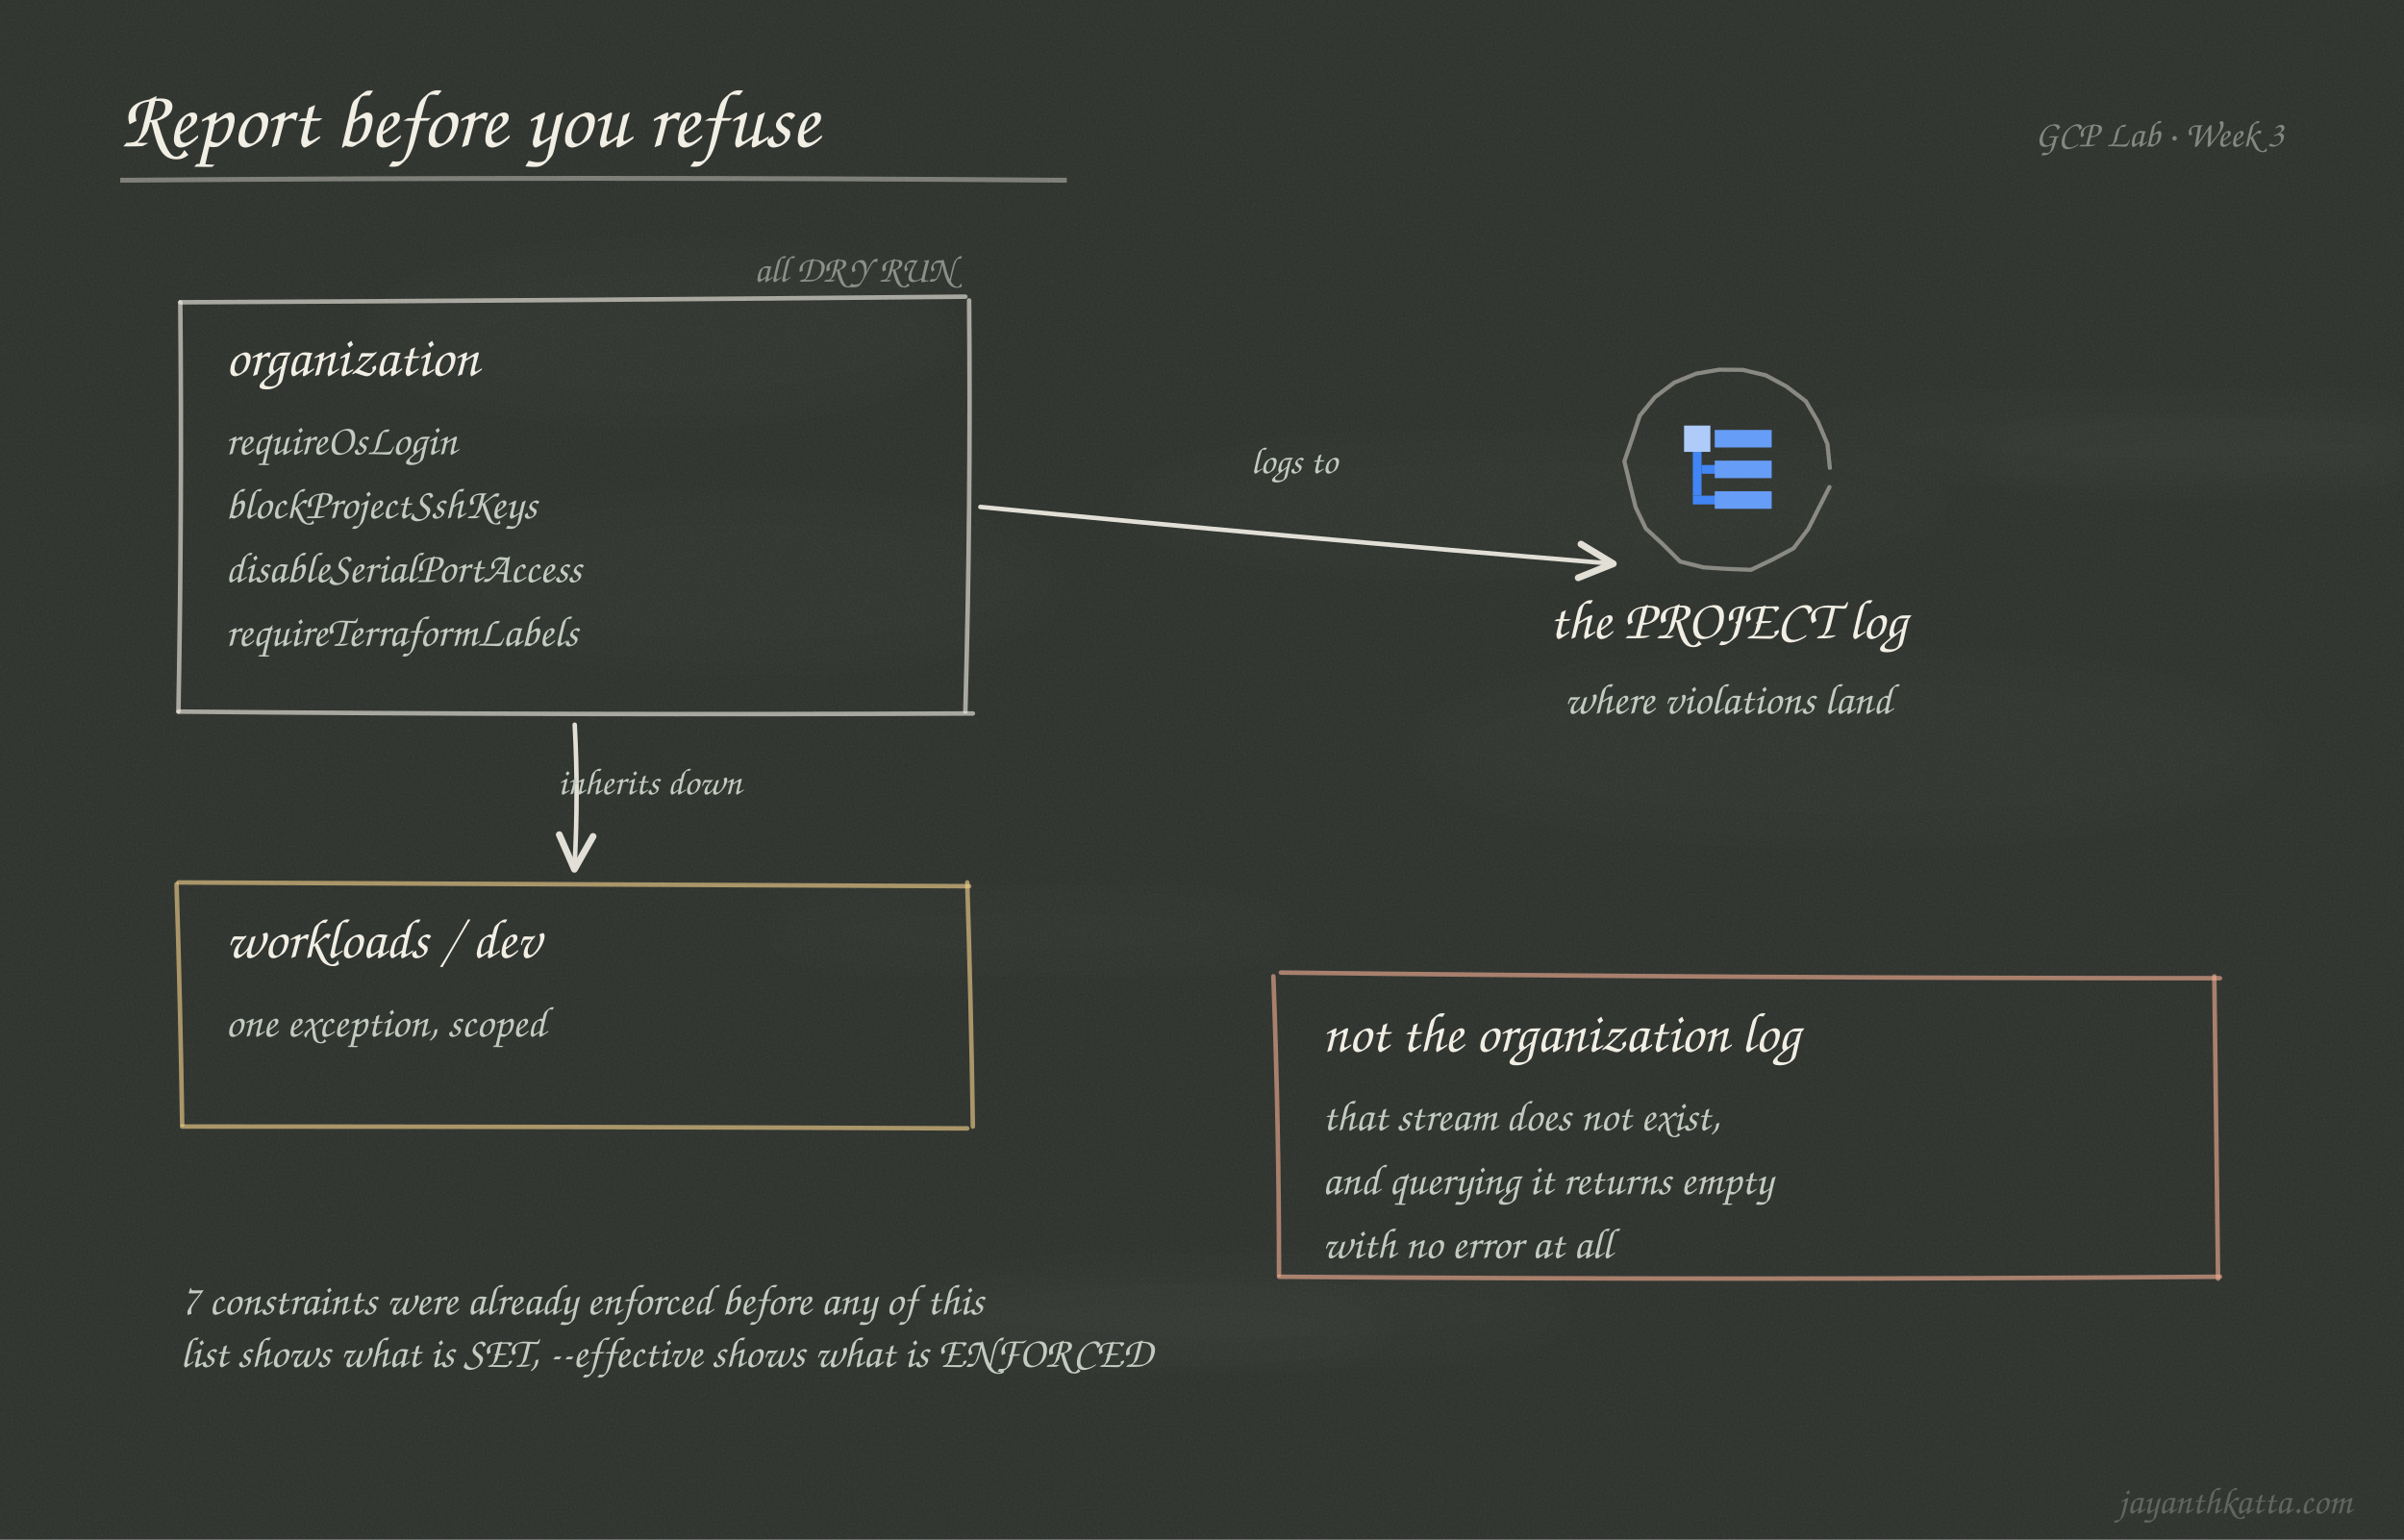
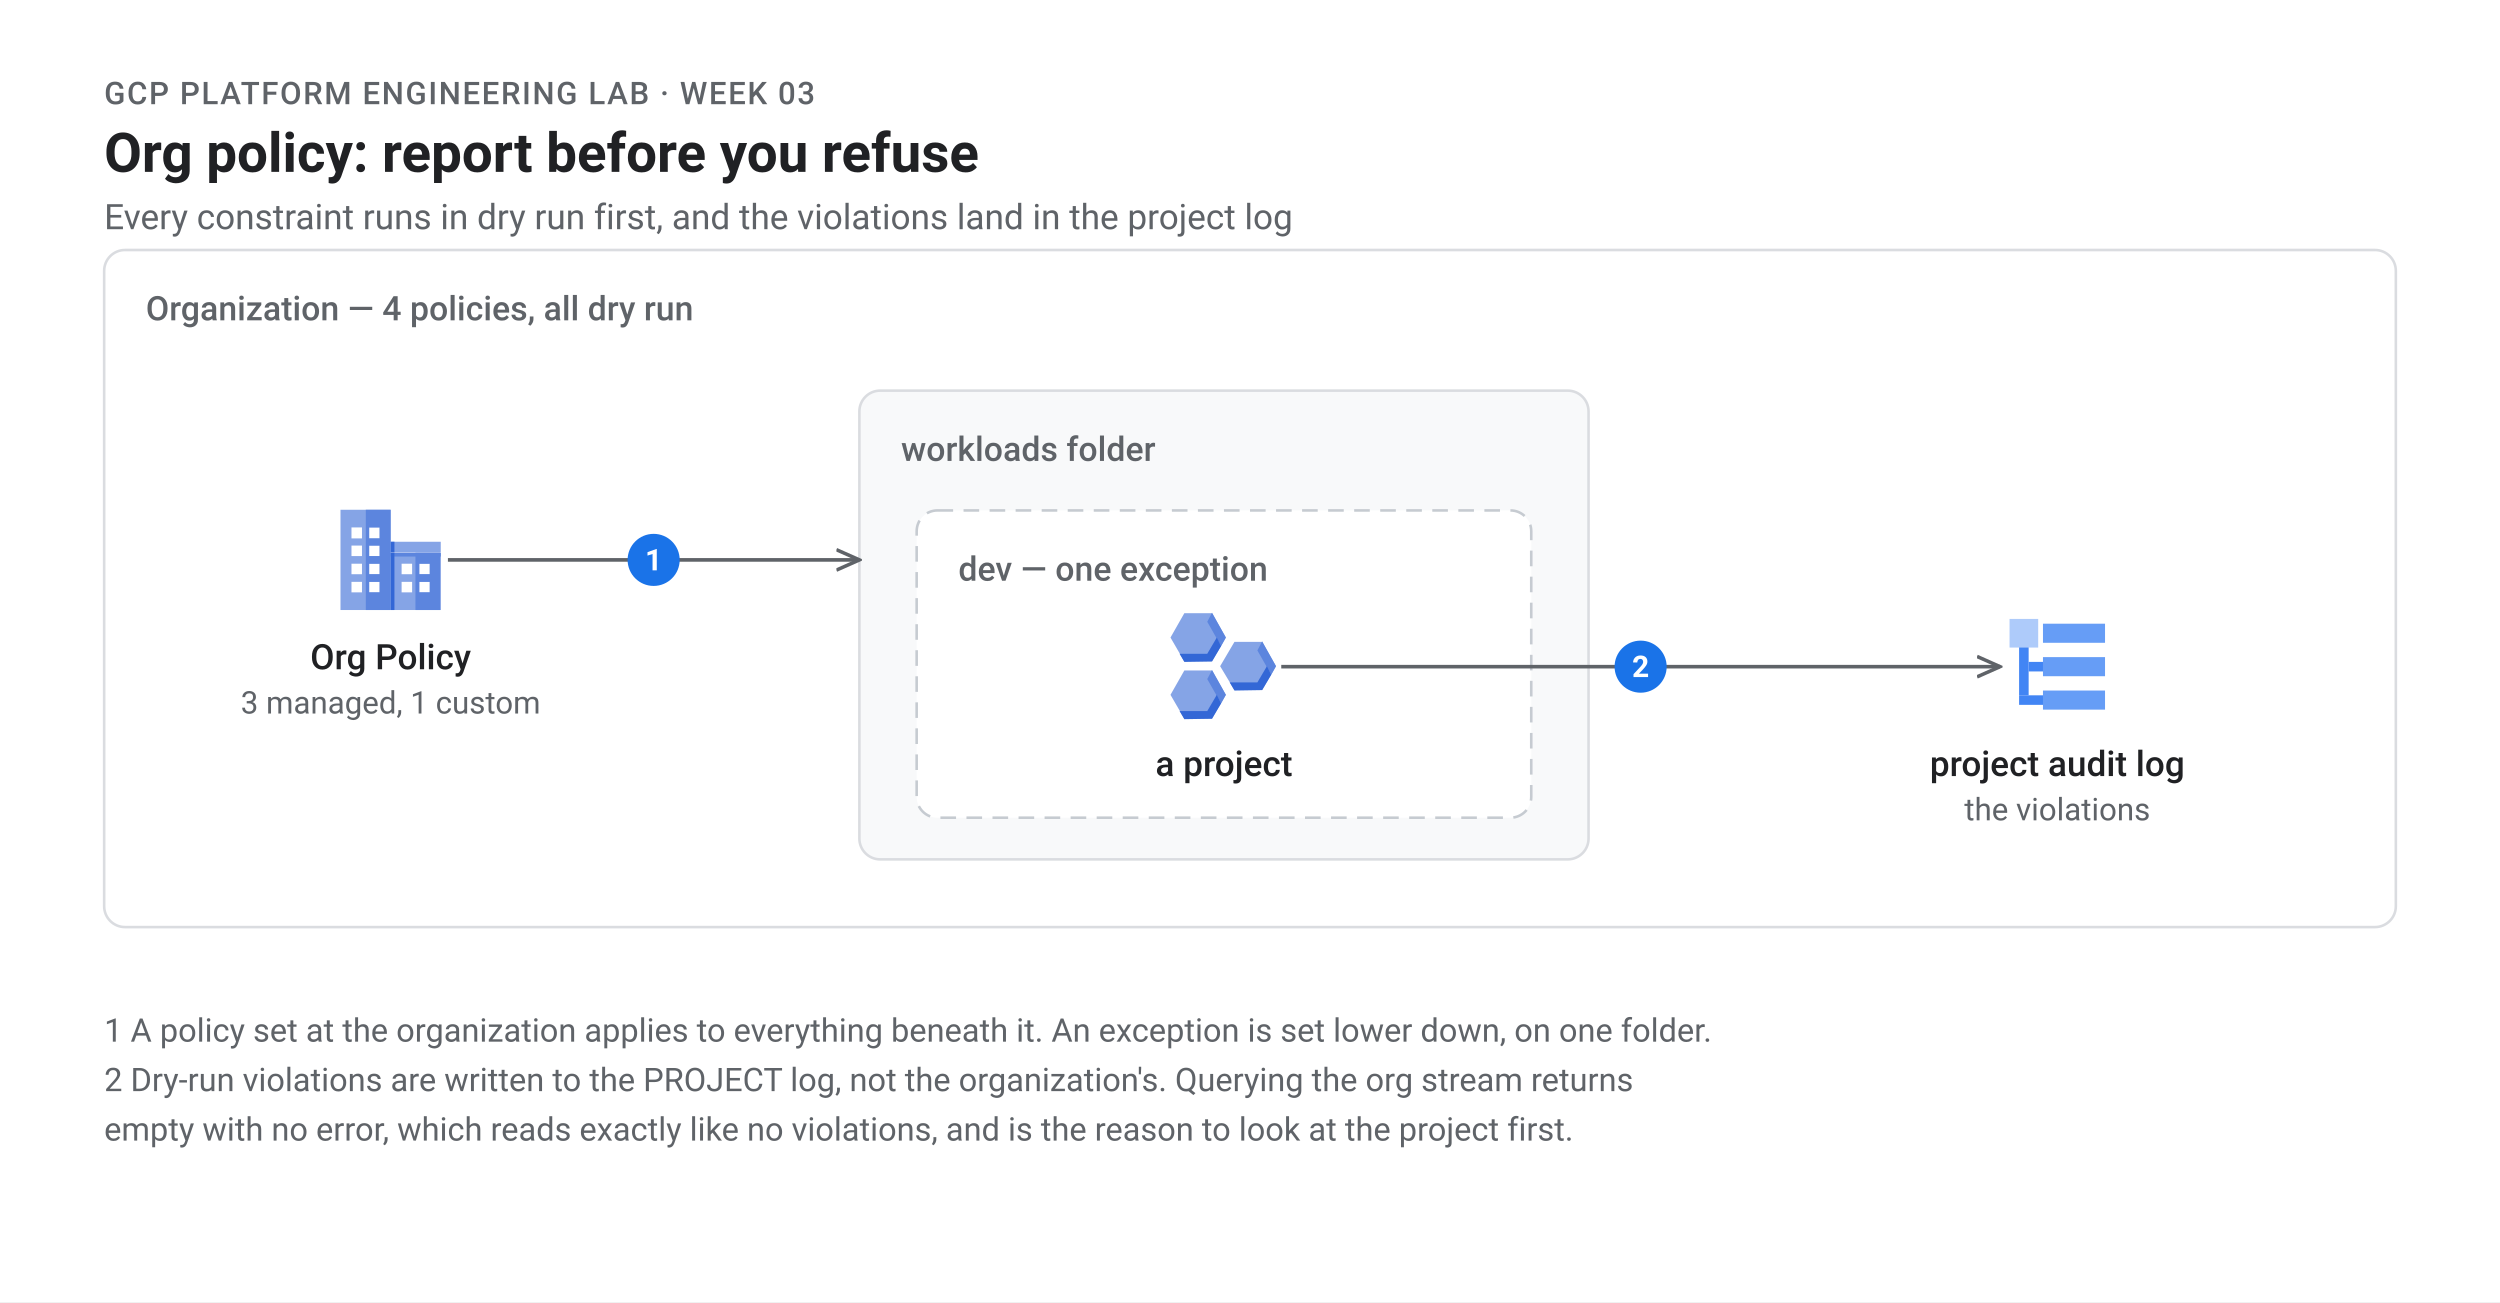
- <svg xmlns="http://www.w3.org/2000/svg" viewBox="0 0 1280 820" width="1280" height="820" role="img" aria-label="Four policies are set at the organization in dry run: three managed Compute constraints and one custom bucket-label constraint. The workloads/dev folder carries a deliberate exception that disables the serial port constraint. Violations are logged to the project audit log, not the organization's.">
+ <svg xmlns="http://www.w3.org/2000/svg" viewBox="0 0 960 500" width="960" height="500" role="img">
  <defs>
-     <filter id="grain" x="0" y="0" width="100%" height="100%">
-       <feTurbulence type="fractalNoise" baseFrequency="0.9" numOctaves="4" seed="7" />
-       <feColorMatrix type="saturate" values="0" />
-       <feComponentTransfer>
-         <feFuncA type="linear" slope="0.07" />
-       </feComponentTransfer>
-     </filter>
-     <filter id="smudge">
-       <feGaussianBlur stdDeviation="9" />
-     </filter>
-     <marker id="nib" viewBox="0 0 12 12" refX="9" refY="6" markerWidth="10" markerHeight="10" orient="auto-start-reverse">
-       <path d="M1.5,1.5 L10.5,6 L1.5,10.5" fill="none" stroke="#f1eee4" stroke-width="1.8" stroke-linecap="round" stroke-linejoin="round" />
+     <marker id="ar" viewBox="0 0 10 10" refX="9" refY="5" markerWidth="7" markerHeight="7" orient="auto-start-reverse">
+       <path d="M0,1 L9,5 L0,9" fill="none" stroke="#5F6368" stroke-width="1.4" />
    </marker>
-     <style>
-     .hand { font-family: Caveat, 'Segoe Script', cursive; fill: #f1eee4; }
-     .h1 { font-size: 44px; } .h2 { font-size: 30px; }
-     .b { font-size: 23px; fill: #c3cbc0; } .s { font-size: 20px; fill: #c3cbc0; }
-   </style>
  </defs>
-   <rect width="1280" height="820" fill="#30342f" />
-   <rect width="1280" height="820" fill="#2b2f2b" opacity=".5" />
-   <ellipse cx="609" cy="706" rx="125" ry="21" fill="#ffffff" opacity="0.016" filter="url(#smudge)" />
-   <ellipse cx="818" cy="269" rx="212" ry="33" fill="#ffffff" opacity="0.016" filter="url(#smudge)" />
-   <ellipse cx="353" cy="177" rx="150" ry="42" fill="#ffffff" opacity="0.016" filter="url(#smudge)" />
-   <ellipse cx="548" cy="496" rx="134" ry="20" fill="#ffffff" opacity="0.016" filter="url(#smudge)" />
-   <ellipse cx="1153" cy="233" rx="184" ry="21" fill="#ffffff" opacity="0.016" filter="url(#smudge)" />
-   <ellipse cx="663" cy="698" rx="168" ry="25" fill="#ffffff" opacity="0.016" filter="url(#smudge)" />
-   <ellipse cx="1186" cy="243" rx="126" ry="19" fill="#ffffff" opacity="0.016" filter="url(#smudge)" />
-   <ellipse cx="983" cy="398" rx="223" ry="45" fill="#ffffff" opacity="0.016" filter="url(#smudge)" />
-   <ellipse cx="399" cy="310" rx="160" ry="41" fill="#ffffff" opacity="0.016" filter="url(#smudge)" />
-   <rect width="1280" height="820" filter="url(#grain)" />
-   <text x="64" y="78" class="hand h1">Report before you refuse</text>
-   <path d="M64,96 Q314,94 568,96" fill="none" stroke="#f1eee4" stroke-width="2.6" opacity=".4" />
-   <text x="1216" y="78" text-anchor="end" class="hand s" opacity=".55">GCP Lab · Week 3</text>
-   <path d="M96,161 Q308,160 514,158" fill="none" stroke="#f1eee4" stroke-width="2.4" stroke-linecap="round" opacity="0.62" />
-   <path d="M516,160 Q517,270 514,379" fill="none" stroke="#f1eee4" stroke-width="2.4" stroke-linecap="round" opacity="0.62" />
-   <path d="M518,380 Q307,381 95,379" fill="none" stroke="#f1eee4" stroke-width="2.4" stroke-linecap="round" opacity="0.62" />
-   <path d="M95,379 Q97,271 96,161" fill="none" stroke="#f1eee4" stroke-width="2.4" stroke-linecap="round" opacity="0.62" />
-   <text x="508" y="150" text-anchor="end" class="hand s" opacity=".6">all DRY RUN</text>
-   <text x="120" y="200" text-anchor="start" class="hand h2">organization</text>
-   <text x="120" y="242" text-anchor="start" class="hand b" fill="#f1eee4">requireOsLogin</text>
-   <text x="120" y="276" text-anchor="start" class="hand b" fill="#f1eee4">blockProjectSshKeys</text>
-   <text x="120" y="310" text-anchor="start" class="hand b" fill="#f1eee4">disableSerialPortAccess</text>
-   <text x="120" y="344" text-anchor="start" class="hand b" fill="#f1eee4">requireTerraformLabels</text>
-   <path d="M95,470 Q306,471 516,472" fill="none" stroke="#f2d08a" stroke-width="2.4" stroke-linecap="round" opacity="0.62" />
-   <path d="M515,470 Q517,533 518,600" fill="none" stroke="#f2d08a" stroke-width="2.4" stroke-linecap="round" opacity="0.62" />
-   <path d="M515,601 Q304,600 97,600" fill="none" stroke="#f2d08a" stroke-width="2.4" stroke-linecap="round" opacity="0.62" />
-   <path d="M97,599 Q96,533 94,471" fill="none" stroke="#f2d08a" stroke-width="2.4" stroke-linecap="round" opacity="0.62" />
-   <text x="120" y="510" text-anchor="start" class="hand h2" fill="#f2d08a">workloads / dev</text>
-   <text x="120" y="552" text-anchor="start" class="hand b" fill="#f1eee4">one exception, scoped</text>
-   <path d="M974.1,259.4 L968.3,270.8 L962.7,281.9 L955.0,292.0 L943.8,298.0 L932.3,303.5 L919.5,303.0 L907.0,302.2 L894.6,299.1 L885.5,290.0 L876.3,281.5 L870.9,270.2 L867.9,258.2 L864.9,245.7 L869.1,233.5 L873.1,221.4 L881.2,211.5 L891.4,203.8 L903.1,199.0 L915.4,196.9 L927.9,197.0 L940.2,199.9 L951.3,205.9 L961.5,213.7 L968.0,224.7 L973.0,236.5 L974.3,249.2" fill="none" stroke="#f1eee4" stroke-width="2.2" stroke-linecap="round" opacity="0.45" />
-   <g transform="translate(892,222) scale(2.333)">
+   <rect width="960" height="500" fill="#FFFFFF" />
+   <text x="40" y="40" font-family="'DM Sans','Google Sans',Roboto,-apple-system,'Helvetica Neue',Arial,sans-serif" font-size="12" font-weight="500" fill="#5F6368" letter-spacing="0.6">GCP PLATFORM ENGINEERING LAB · WEEK 03</text>
+   <text x="40" y="66" font-family="'DM Sans','Google Sans',Roboto,-apple-system,'Helvetica Neue',Arial,sans-serif" font-size="21" font-weight="600" fill="#202124">Org policy: report before you refuse</text>
+   <text x="40" y="88" font-family="'DM Sans','Google Sans',Roboto,-apple-system,'Helvetica Neue',Arial,sans-serif" font-size="13.5" fill="#5F6368">Every constraint runs in dry run first, and the violations land in the project log</text>
+   <rect x="40" y="96" width="880" height="260" rx="8" fill="#FFFFFF" stroke="#DADCE0" stroke-width="1" />
+   <text x="56" y="123" font-family="'DM Sans','Google Sans',Roboto,-apple-system,'Helvetica Neue',Arial,sans-serif" font-size="13" font-weight="500" fill="#5F6368" text-anchor="start">Organization — 4 policies, all dry run</text>
+   <g transform="translate(128.0,193.0) scale(1.8333)">
+     <g>
+       <rect y="0" fill="none" width="24" height="24" />
+       <g transform="translate(2, 2)">
+         <path fill-rule="evenodd" fill="#85A4E6" d="M-0.5-0.5v21H10v-21H-0.5z M4,5.5H1.8V3.2H4V5.5L4,5.5z M4,9.2H1.8V7H4V9.2L4,9.2z     M4,13H1.8v-2.2H4V13L4,13z M4,16.8H1.8v-2.2H4V16.8L4,16.8z M7.8,5.5H5.5V3.2h2.2V5.5L7.8,5.5z M7.8,9.2H5.5V7h2.2V9.2L7.8,9.2z     M7.8,13H5.5v-2.2h2.2V13L7.8,13z M7.8,16.8H5.5v-2.2h2.2V16.8L7.8,16.8z" />
+         <path fill-rule="evenodd" fill="#5C85DE" d="M4.8-0.5v21H10v-21H4.8z M7.8,5.5H5.5V3.2h2.2V5.5L7.8,5.5z M7.8,9.2H5.5V7h2.2V9.2    L7.8,9.2z M7.8,13H5.5v-2.2h2.2V13L7.8,13z M7.8,16.8H5.5v-2.2h2.2V16.8L7.8,16.8z" />
+         <path fill-rule="evenodd" fill="#85A4E6" d="M10,8.5v12h10.5v-12H10z M14.5,13h-2.2v-2.2h2.2V13L14.5,13z M14.5,16.8h-2.2v-2.2    h2.2V16.8L14.5,16.8z M18.2,13H16v-2.2h2.2V13L18.2,13z M18.2,16.8H16v-2.2h2.2V16.8L18.2,16.8z" />
+         <path fill-rule="evenodd" fill="#5C85DE" d="M15.2,8.5v12h5.2v-12H15.2z M18.2,13H16v-2.2h2.2V13L18.2,13z M18.2,16.8H16v-2.2h2.2    V16.8L18.2,16.8z" />
+         <rect x="10" y="6.2" fill-rule="evenodd" fill="#85A4E6" width="10.5" height="2.2" />
+         <rect x="10" y="8.5" fill-rule="evenodd" fill="#5C85DE" width="10.5" height="0.8" />
+         <rect x="10" y="6.2" fill-rule="evenodd" fill="#3367D6" width="0.8" height="2.2" />
+         <rect x="10" y="8.5" fill-rule="evenodd" fill="#3367D6" width="0.8" height="12" />
+       </g>
+     </g>
+   </g>
+   <text x="150" y="257" font-family="'DM Sans','Google Sans',Roboto,-apple-system,'Helvetica Neue',Arial,sans-serif" font-size="13.5" font-weight="500" fill="#202124" text-anchor="middle">Org Policy</text>
+   <text x="150" y="274" font-family="'DM Sans','Google Sans',Roboto,-apple-system,'Helvetica Neue',Arial,sans-serif" font-size="12" font-weight="400" fill="#5F6368" text-anchor="middle">3 managed, 1 custom</text>
+   <rect x="330" y="150" width="280" height="180" rx="8" fill="#F8F9FA" stroke="#DADCE0" stroke-width="1" />
+   <text x="346" y="177" font-family="'DM Sans','Google Sans',Roboto,-apple-system,'Helvetica Neue',Arial,sans-serif" font-size="13" font-weight="500" fill="#5F6368" text-anchor="start">workloads folder</text>
+   <rect x="352" y="196" width="236" height="118" rx="8" fill="#FFFFFF" stroke="#C6CBD1" stroke-width="1" stroke-dasharray="6 4" />
+   <text x="368" y="223" font-family="'DM Sans','Google Sans',Roboto,-apple-system,'Helvetica Neue',Arial,sans-serif" font-size="13" font-weight="500" fill="#5F6368" text-anchor="start">dev — one exception</text>
+   <g transform="translate(448.0,234.0) scale(1.8333)">
+     <g>
+       <rect y="0" fill="none" width="24" height="24" />
+       <polygon fill-rule="evenodd" fill="#85A4E6" points="0.8,5.9 3.7,0.8 9.5,0.8 12.4,5.9 9.5,10.9 3.7,10.9  " />
+       <polygon fill-rule="evenodd" fill="#5C85DE" points="11.4,7.7 8.5,2.6 9.5,0.7 12.4,5.9  " />
+       <polygon id="Shape-Copy_00000019646383529055310330000009913415011964925323_" fill-rule="evenodd" fill="#3367D6" points="   2.7,9.3 8.5,9.3 10.5,5.9 11.4,7.7 9.5,10.9 3.7,11  " />
+       <polygon fill-rule="evenodd" fill="#85A4E6" points="11.2,11.9 14.2,6.8 20,6.8 22.9,11.9 20,16.9 14.2,16.9  " />
+       <polygon id="Shape-Copy_00000133527958483064390410000012377415375428947900_" fill-rule="evenodd" fill="#5C85DE" points="   21.9,13.7 19,8.6 20,6.7 22.9,11.9  " />
+       <polygon id="Shape-Copy_00000176019471624316745960000001248137580190207128_" fill-rule="evenodd" fill="#3367D6" points="   13.2,15.3 19,15.3 21,11.9 21.9,13.7 20,16.9 14.2,17  " />
+       <polygon fill-rule="evenodd" fill="#85A4E6" points="0.8,17.9 3.7,12.8 9.5,12.8 12.4,17.9 9.5,22.9 3.7,22.9  " />
+       <polygon id="Shape-Copy_00000096041779745201399360000017167964797373102485_" fill-rule="evenodd" fill="#5C85DE" points="   11.4,19.7 8.5,14.6 9.5,12.7 12.4,17.9  " />
+       <polygon id="Shape-Copy_00000049204188488742950820000010444321201512143025_" fill-rule="evenodd" fill="#3367D6" points="   2.7,21.3 8.5,21.3 10.5,17.9 11.4,19.7 9.5,22.9 3.7,23  " />
+     </g>
+   </g>
+   <text x="470" y="298" font-family="'DM Sans','Google Sans',Roboto,-apple-system,'Helvetica Neue',Arial,sans-serif" font-size="13.5" font-weight="500" fill="#202124" text-anchor="middle">a project</text>
+   <g transform="translate(768.0,234.0) scale(1.8333)">
    <defs>
-       <style>.i1cls-1{fill:#4285f4;}.i1cls-2{fill:none;}.i1cls-3{fill:#669df6;}.i1cls-4{fill:#aecbfa;}</style>
+       <style>.i3cls-1{fill:#4285f4;}.i3cls-2{fill:none;}.i3cls-3{fill:#669df6;}.i3cls-4{fill:#aecbfa;}</style>
    </defs>
    <g data-name="Product Icons">
-       <rect class="i1cls-1" x="6" y="11" width="4" height="2" />
-       <rect class="i1cls-1" x="4" y="18" width="6" height="2" />
+       <rect class="i3cls-1" x="6" y="11" width="4" height="2" />
+       <rect class="i3cls-1" x="4" y="18" width="6" height="2" />
      <g data-name="colored-32/logs">
-         <rect class="i1cls-2" width="24" height="24" />
+         <rect class="i3cls-2" width="24" height="24" />
        <g>
-           <polygon id="Fill-3" class="i1cls-1" points="4 18 6 18 6 6 4 6 4 18" />
-           <polygon id="Fill-4" class="i1cls-3" points="9 7 22 7 22 3 9 3 9 7" />
-           <polygon id="Fill-4-2" data-name="Fill-4" class="i1cls-3" points="9 14 22 14 22 10 9 10 9 14" />
-           <polygon id="Fill-4-3" data-name="Fill-4" class="i1cls-3" points="9 21 22 21 22 17 9 17 9 21" />
-           <polygon id="Fill-7" class="i1cls-4" points="2 8 8 8 8 2 2 2 2 8" />
+           <polygon id="Fill-3" class="i3cls-1" points="4 18 6 18 6 6 4 6 4 18" />
+           <polygon id="Fill-4" class="i3cls-3" points="9 7 22 7 22 3 9 3 9 7" />
+           <polygon id="Fill-4-2" data-name="Fill-4" class="i3cls-3" points="9 14 22 14 22 10 9 10 9 14" />
+           <polygon id="Fill-4-3" data-name="Fill-4" class="i3cls-3" points="9 21 22 21 22 17 9 17 9 21" />
+           <polygon id="Fill-7" class="i3cls-4" points="2 8 8 8 8 2 2 2 2 8" />
        </g>
      </g>
    </g>
  </g>
-   <text x="920" y="340" text-anchor="middle" class="hand h2">the PROJECT log</text>
-   <text x="920" y="380" text-anchor="middle" class="hand b" fill="#f1eee4">where violations land</text>
-   <path d="M682,518 Q931,521 1182,521" fill="none" stroke="#f0ad92" stroke-width="2.4" stroke-linecap="round" opacity="0.62" />
-   <path d="M1179,520 Q1180,601 1181,681" fill="none" stroke="#f0ad92" stroke-width="2.4" stroke-linecap="round" opacity="0.62" />
-   <path d="M1182,680 Q928,682 681,680" fill="none" stroke="#f0ad92" stroke-width="2.4" stroke-linecap="round" opacity="0.62" />
-   <path d="M681,679 Q681,601 678,520" fill="none" stroke="#f0ad92" stroke-width="2.4" stroke-linecap="round" opacity="0.62" />
-   <text x="704" y="560" text-anchor="start" class="hand h2" fill="#f0ad92">not the organization log</text>
-   <text x="704" y="602" text-anchor="start" class="hand b" fill="#f1eee4">that stream does not exist,</text>
-   <text x="704" y="636" text-anchor="start" class="hand b" fill="#f1eee4">and querying it returns empty</text>
-   <text x="704" y="670" text-anchor="start" class="hand b" fill="#f1eee4">with no error at all</text>
-   <path d="M306,386 Q308,422 306,460" fill="none" stroke="#f1eee4" stroke-width="2.4" stroke-linecap="round" opacity="0.92" marker-end="url(#nib)" />
-   <text x="346" y="423" text-anchor="middle" class="hand s alabel">inherits down</text>
-   <path d="M522,270 Q686,286 856,300" fill="none" stroke="#f1eee4" stroke-width="2.4" stroke-linecap="round" opacity="0.92" marker-end="url(#nib)" />
-   <text x="689" y="252" text-anchor="middle" class="hand s alabel">logs to</text>
-   <text x="96" y="700" text-anchor="start" class="hand b" fill="#f0ad92">7 constraints were already enforced before any of this</text>
-   <text x="96" y="728" text-anchor="start" class="hand b" fill="#f1eee4">list shows what is SET, --effective shows what is ENFORCED</text>
-   <text x="1252" y="806" text-anchor="end" class="hand s" opacity=".32">jayanthkatta.com</text>
+   <text x="790" y="298" font-family="'DM Sans','Google Sans',Roboto,-apple-system,'Helvetica Neue',Arial,sans-serif" font-size="13.5" font-weight="500" fill="#202124" text-anchor="middle">project audit log</text>
+   <text x="790" y="315" font-family="'DM Sans','Google Sans',Roboto,-apple-system,'Helvetica Neue',Arial,sans-serif" font-size="12" font-weight="400" fill="#5F6368" text-anchor="middle">the violations</text>
+   <path d="M172,215 L330,215" fill="none" stroke="#5F6368" stroke-width="1.4" stroke-linejoin="round" marker-end="url(#ar)" />
+   <circle cx="251" cy="215" r="10" fill="#1A73E8" />
+   <text x="251" y="219" class="alabel" font-family="'DM Sans','Google Sans',Roboto,-apple-system,'Helvetica Neue',Arial,sans-serif" font-size="11.5" font-weight="600" fill="#FFFFFF" text-anchor="middle">1</text>
+   <path d="M492,256 L768,256" fill="none" stroke="#5F6368" stroke-width="1.4" stroke-linejoin="round" marker-end="url(#ar)" />
+   <circle cx="630" cy="256" r="10" fill="#1A73E8" />
+   <text x="630" y="260" class="alabel" font-family="'DM Sans','Google Sans',Roboto,-apple-system,'Helvetica Neue',Arial,sans-serif" font-size="11.5" font-weight="600" fill="#FFFFFF" text-anchor="middle">2</text>
+   <text x="40" y="400" font-family="'DM Sans','Google Sans',Roboto,-apple-system,'Helvetica Neue',Arial,sans-serif" font-size="12.5" font-weight="400" fill="#5F6368" text-anchor="start">1   A policy set at the organization applies to everything beneath it. An exception is set lower down, on one folder.</text>
+   <text x="40" y="419" font-family="'DM Sans','Google Sans',Roboto,-apple-system,'Helvetica Neue',Arial,sans-serif" font-size="12.5" font-weight="400" fill="#5F6368" text-anchor="start">2   Dry-run violations are written to the PROJECT log, not the organization's. Querying the org stream returns</text>
+   <text x="40" y="438" font-family="'DM Sans','Google Sans',Roboto,-apple-system,'Helvetica Neue',Arial,sans-serif" font-size="12.5" font-weight="400" fill="#5F6368" text-anchor="start">     empty with no error, which reads exactly like no violations, and is the reason to look at the project first.</text>
</svg>
